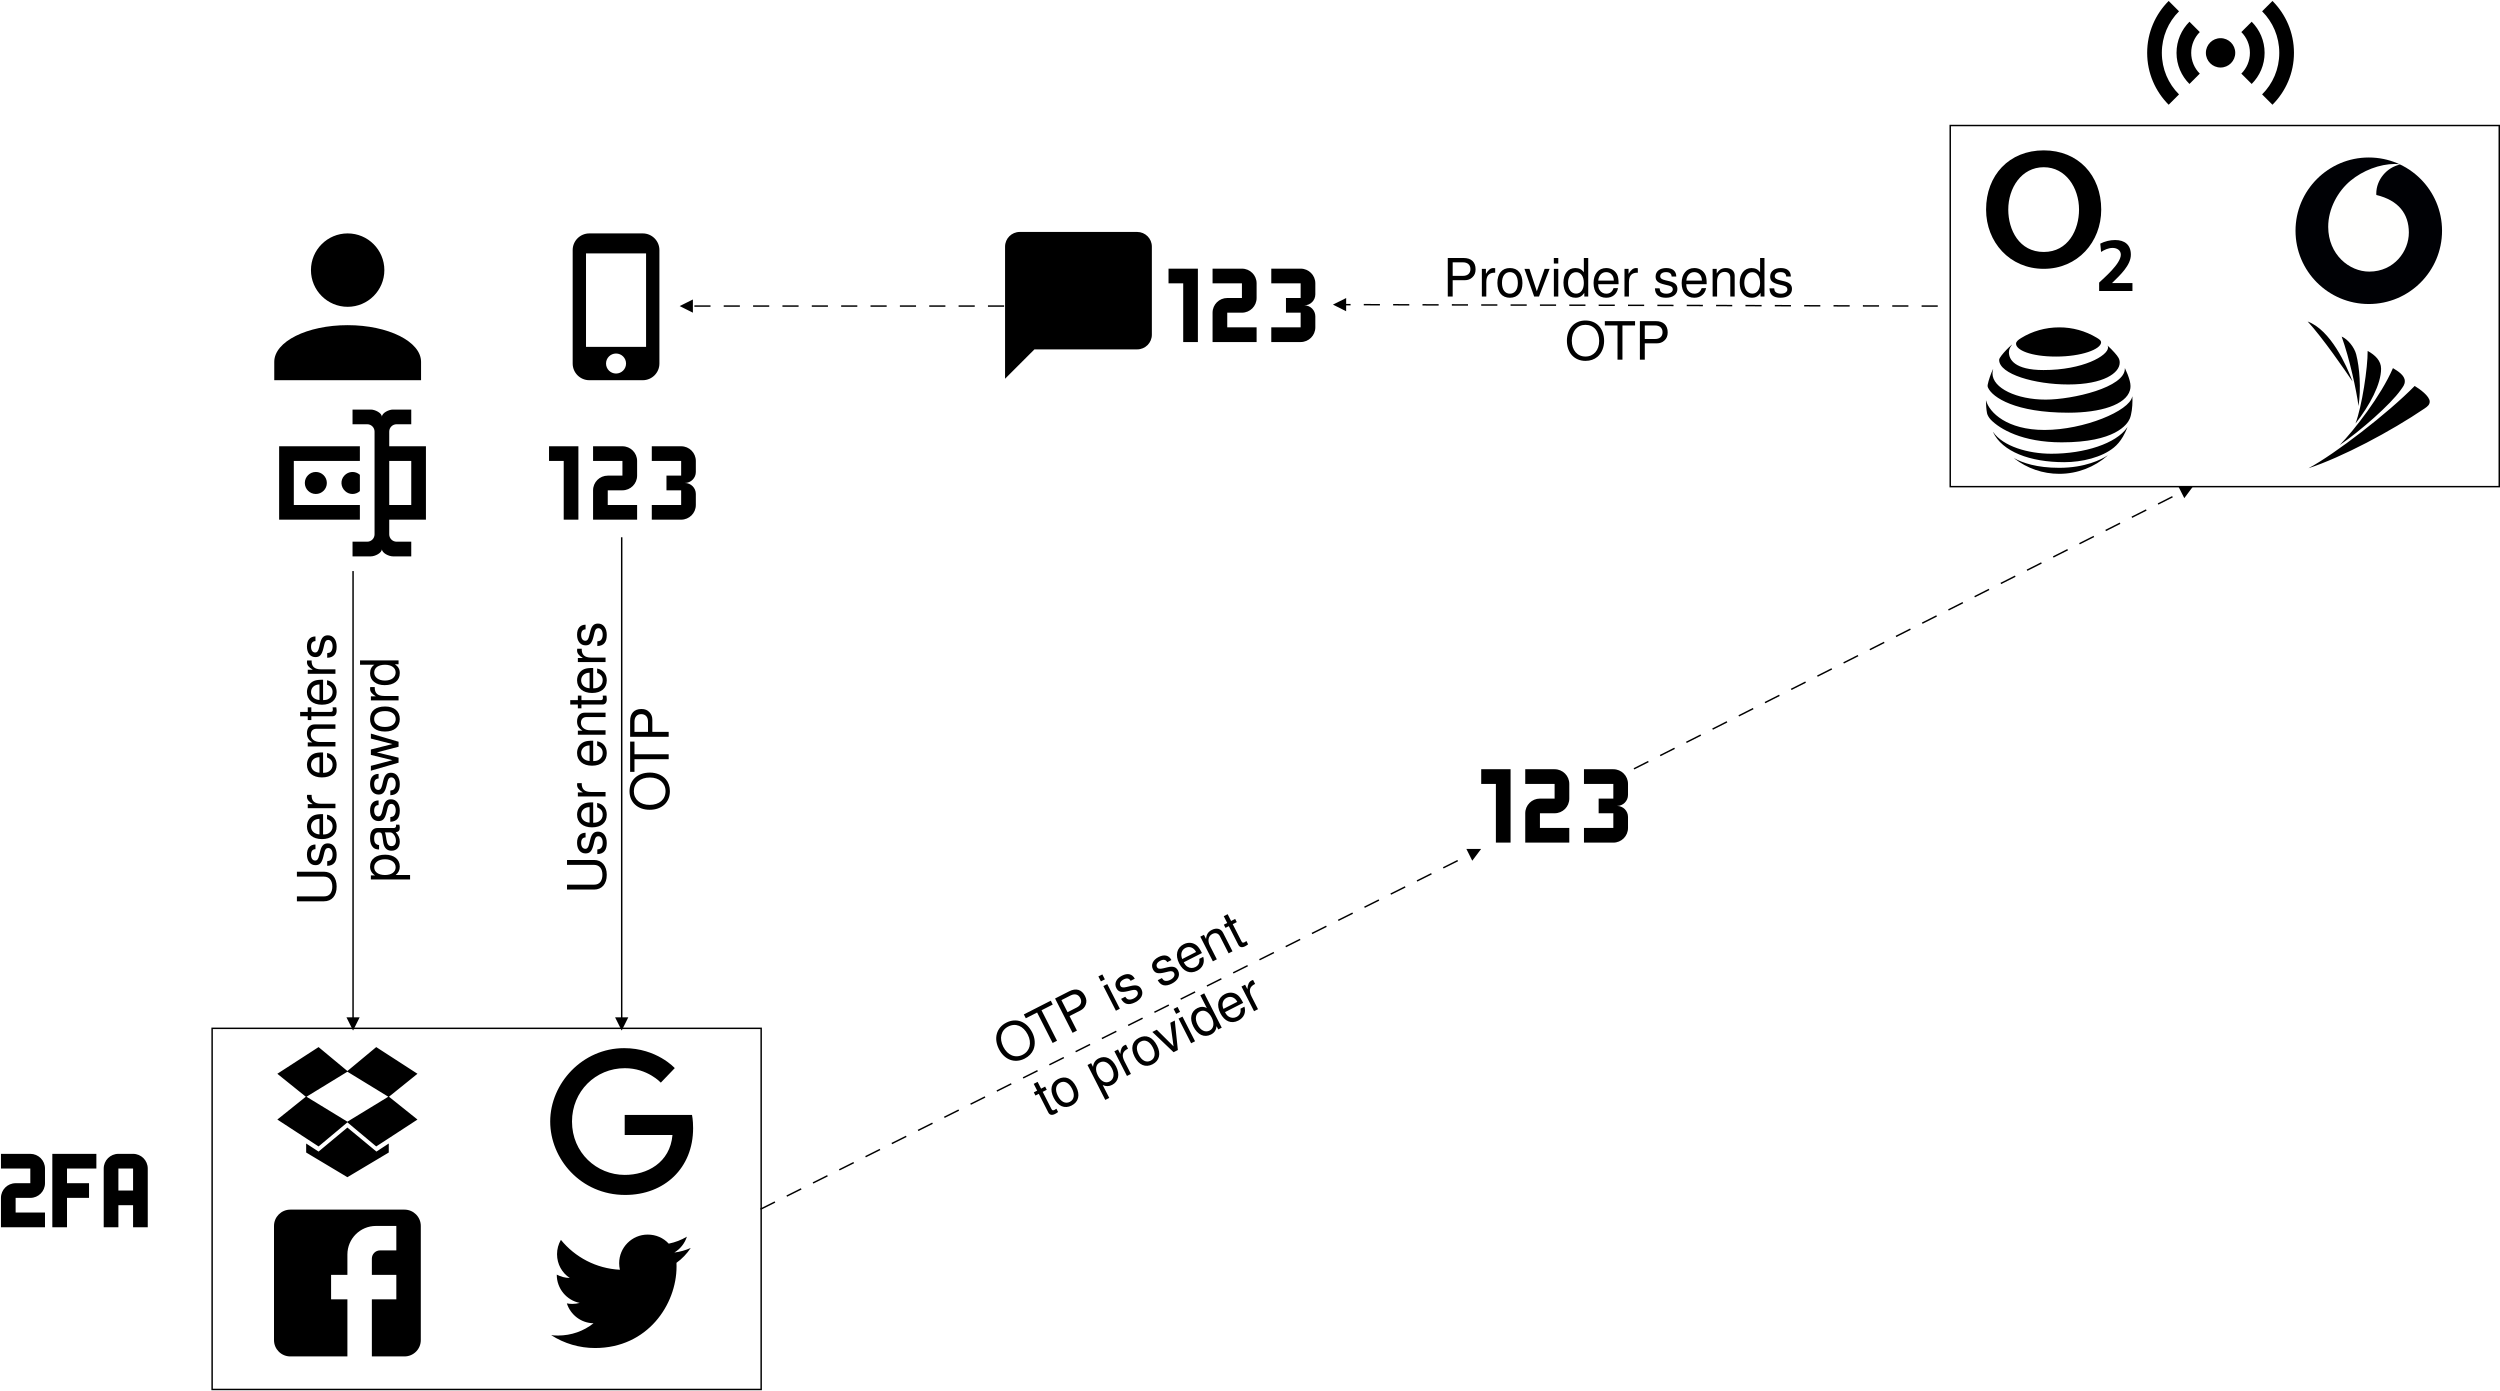
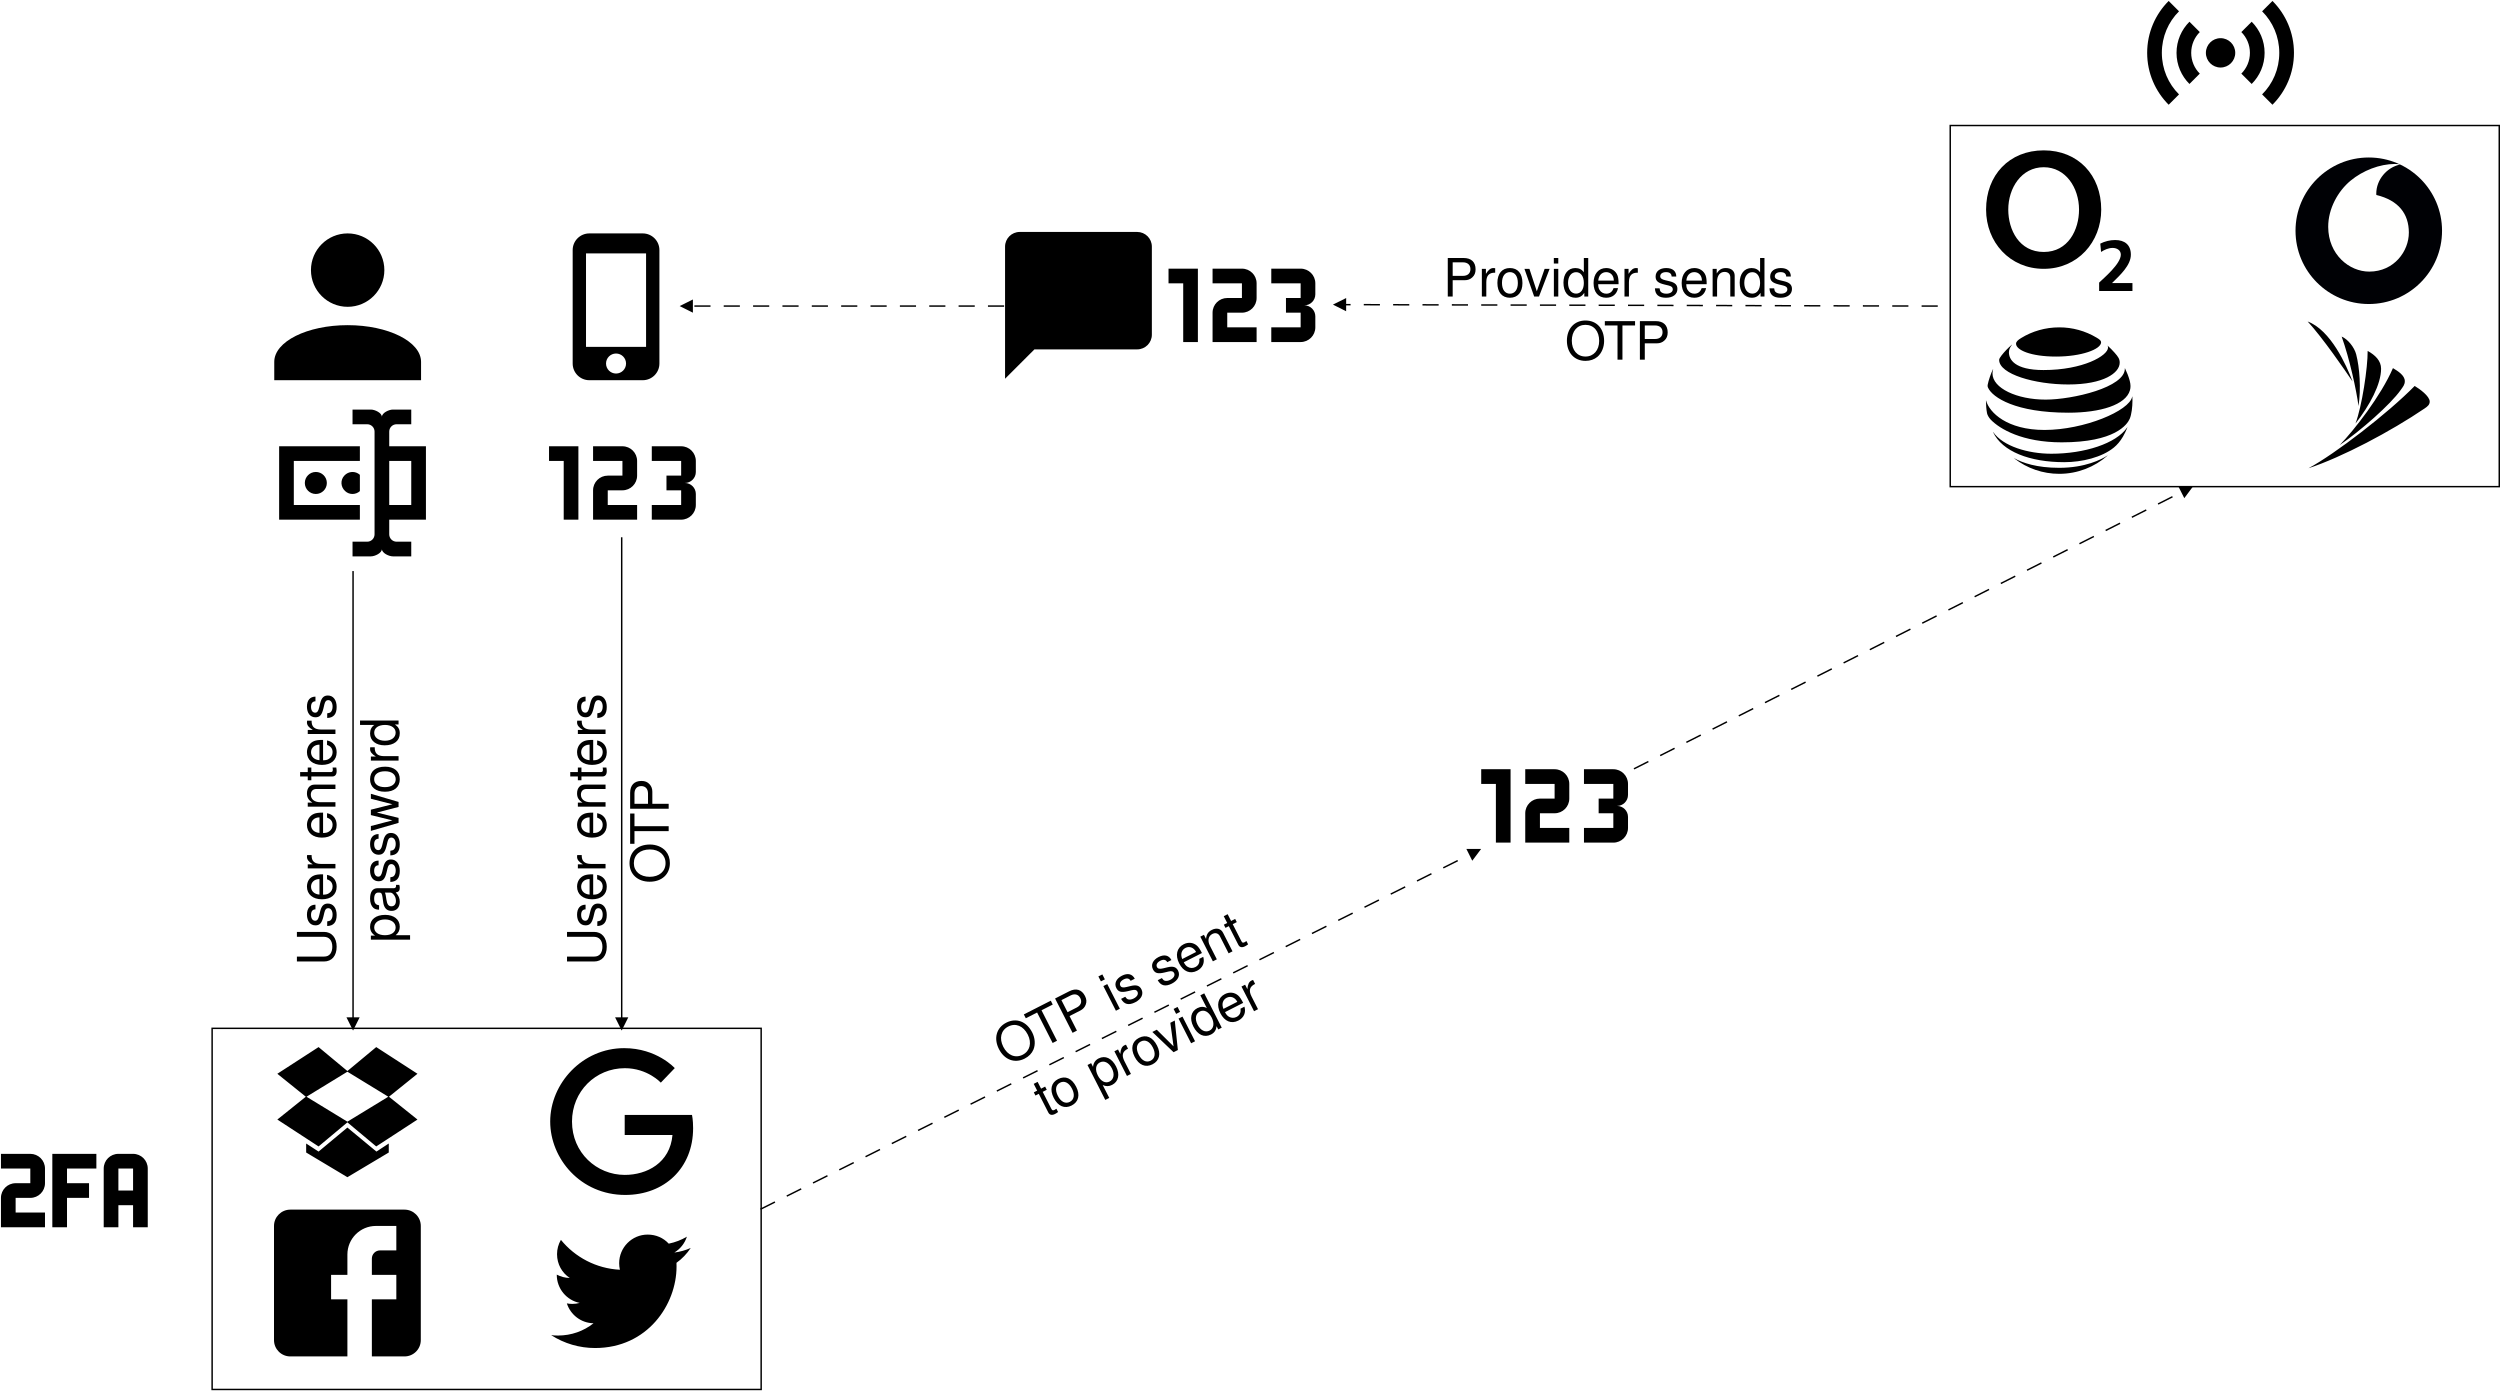
<svg xmlns="http://www.w3.org/2000/svg" width="1703" height="947">
  <g fill="none" fill-rule="evenodd">
    <path d="M236.647 768.09l19.773 16.365 8.409-5.5v6.136l-28.182 16.818-28.09-16.818v-6.136l8.454 5.5 19.636-16.364zm-19.636-54.817l19.636 16.318 19.636-16.318 28.091 18.182-19.409 15.636 19.41 15.545-28.092 18.319-19.636-16.41-19.636 16.41-28.091-18.319 19.409-15.545-19.41-15.636 28.092-18.182zm19.636 50.818l27.864-17-27.864-17.046-27.864 17.046 27.864 17zM471.397 759.5h-45.85v13.65h32.55c-1.65 19.05-17.5 27.2-32.5 27.2-19.15 0-35.95-15.1-35.95-36.35 0-20.5 16-36.35 36-36.35 15.45 0 24.5 9.85 24.5 9.85l9.5-9.9s-12.2-13.6-34.5-13.6c-28.4 0-50.35 24-50.35 50 0 25.25 20.65 50 51.1 50 26.75 0 46.25-18.35 46.25-45.45 0-5.75-.75-9.05-.75-9.05zM197.758 824h77.778c6.136 0 11.111 4.975 11.111 11.111v77.778c0 6.136-4.975 11.111-11.111 11.111h-77.778c-6.136 0-11.11-4.975-11.11-11.111V835.11c0-6.136 4.974-11.111 11.11-11.111zm72.222 11.111h-13.888c-10.74 0-19.445 8.706-19.445 19.445v13.888h-11.111v16.667h11.111V924h16.667v-38.889h16.666v-16.667h-16.666v-11.11a5.556 5.556 0 0 1 5.555-5.556h11.111V835.11zM.647 786v10h20v10h-10c-5.523 0-10 4.477-10 10v20h30v-10h-20v-10h10c5.523 0 10-4.477 10-10v-10c0-5.55-4.5-10-10-10h-20zm35 0v50h10v-20h15v-10h-15v-10h20v-10h-30zm45 0c-5.523 0-10 4.477-10 10v40h10v-15h10v15h10v-40c0-5.523-4.477-10-10-10h-10zm0 10h10v15h-10v-15zM236.824 159c13.807 0 25 11.193 25 25s-11.193 25-25 25c-13.808 0-25-11.193-25-25s11.192-25 25-25zm0 62.5c27.625 0 50 11.188 50 25V259h-100v-12.5c0-13.813 22.375-25 50-25zM470.545 850.09c-3.5 1.592-7.272 2.637-11.181 3.137 4-2.409 7.09-6.227 8.545-10.818-3.773 2.273-7.954 3.864-12.364 4.773-3.59-3.91-8.636-6.182-14.363-6.182-10.682 0-19.41 8.727-19.41 19.5 0 1.545.183 3.045.5 4.455-16.181-.819-30.59-8.591-40.181-20.364a19.292 19.292 0 0 0-2.636 9.773c0 6.772 3.409 12.772 8.681 16.181-3.227 0-6.227-.909-8.863-2.272v.136c0 9.455 6.727 17.364 15.636 19.136a19.186 19.186 0 0 1-5.136.682c-1.228 0-2.455-.136-3.637-.363 2.455 7.681 9.591 13.409 18.182 13.545-6.636 5.273-15.045 8.364-24.227 8.364-1.546 0-3.091-.091-4.636-.273a55.202 55.202 0 0 0 29.909 8.773c35.818 0 55.5-29.728 55.5-55.5 0-.864 0-1.682-.046-2.546 3.818-2.727 7.091-6.182 9.727-10.136z" fill-rule="nonzero" fill="#000" />
    <path stroke="#000" d="M144.5 700.5h374v246h-374z" />
    <path d="M527.668 818.357l.447.894-9.839 4.92-.447-.895 9.839-4.919zm17.888-8.944l.448.894-9.84 4.92-.446-.895 9.838-4.92zm17.889-8.945l.447.895-9.839 4.92-.447-.895 9.839-4.92zm17.889-8.944l.447.895-9.839 4.919-.447-.894 9.839-4.92zm17.888-8.944l.447.894-9.838 4.92-.448-.895 9.84-4.919zm17.889-8.944l.447.894-9.839 4.92-.447-.895 9.839-4.92zm17.888-8.945l.447.895-9.838 4.92-.448-.895 9.84-4.92zm17.889-8.944l.447.895-9.839 4.919-.447-.895 9.839-4.919zm17.888-8.944l.447.894-9.838 4.92-.447-.895 9.838-4.92zm17.889-8.944l.447.894-9.839 4.92-.447-.895 9.839-4.92zm17.888-8.945l.448.895-9.84 4.92-.446-.895 9.838-4.92zm17.889-8.944l.447.894-9.839 4.92-.447-.895 9.839-4.919zm17.888-8.944l.448.894-9.84 4.92-.446-.895 9.838-4.92zm17.889-8.944l.447.894-9.839 4.92-.447-.895 9.839-4.92zm17.888-8.945l.448.895-9.839 4.919-.447-.894 9.838-4.92zm17.889-8.944l.447.894-9.838 4.92-.448-.895 9.839-4.919zm17.889-8.944l.447.894-9.839 4.92-.447-.895 9.839-4.92zm17.888-8.945l.447.895-9.838 4.92-.448-.895 9.84-4.92zm17.889-8.944l.447.895-9.839 4.919-.447-.895 9.839-4.919zm17.888-8.944l.447.894-9.838 4.92-.447-.895 9.838-4.92zm17.889-8.944l.447.894-9.839 4.92-.447-.895 9.839-4.92zm17.888-8.945l.448.895-9.84 4.92-.446-.895 9.838-4.92zm17.889-8.944l.447.894-9.839 4.92-.447-.895 9.839-4.919zm17.888-8.944l.448.894-9.84 4.92-.446-.895 9.838-4.92zm17.889-8.944l.447.894-9.839 4.92-.447-.895 9.839-4.92zm17.888-8.945l.448.895-9.839 4.919-.447-.894 9.838-4.92zm17.889-8.944l.447.894-9.838 4.92-.448-.895 9.839-4.919zm16.177-7.53l-6.037 8.05-4.025-8.05h10.062zM440.102 236.273h-40.91v-63.637h40.91v63.637zm-20.455 18.182a6.818 6.818 0 1 1 0-13.637 6.818 6.818 0 0 1 0 13.637zM437.83 159h-36.364c-6.276 0-11.363 5.088-11.363 11.364v77.272c0 6.276 5.087 11.364 11.363 11.364h36.364c6.276 0 11.364-5.088 11.364-11.364v-77.272c0-6.276-5.088-11.364-11.364-11.364zM384 354v-40h-10v-10h20v50h-10zm90-10c0 5.55-4.5 10-10 10h-20v-10h20v-10h-10v-10h10v-10h-20v-10h20c5.523 0 10 4.477 10 10v7.5a7.5 7.5 0 0 1-7.5 7.5 7.5 7.5 0 0 1 7.5 7.5v7.5zm-40 0v10h-30v-20c0-5.55 4.5-10 10-10h10v-10h-20v-10h20c5.523 0 10 4.477 10 10v10c0 5.55-4.5 10-10 10h-10v10h20zM1019 574v-40h-10v-10h20v50h-10zm90-10c0 5.55-4.5 10-10 10h-20v-10h20v-10h-10v-10h10v-10h-20v-10h20c5.523 0 10 4.477 10 10v7.5a7.5 7.5 0 0 1-7.5 7.5 7.5 7.5 0 0 1 7.5 7.5v7.5zm-40 0v10h-30v-20c0-5.55 4.5-10 10-10h10v-10h-20v-10h20c5.523 0 10 4.477 10 10v10c0 5.55-4.5 10-10 10h-10v10h20zM1122.646 518.319l.451.892-9.818 4.96-.45-.892 9.817-4.96zm17.851-9.02l.451.893-9.818 4.96-.451-.892 9.818-4.96zm17.85-9.02l.452.893-9.818 4.961-.451-.892 9.818-4.961zm17.852-9.018l.45.892-9.817 4.96-.451-.892 9.818-4.96zm17.85-9.02l.451.893-9.818 4.96-.45-.892 9.817-4.96zm17.851-9.02l.451.893-9.818 4.961-.45-.893 9.817-4.96zm17.851-9.019l.451.893-9.818 4.96-.45-.892 9.817-4.96zm17.85-9.019l.452.893-9.818 4.96-.451-.892 9.818-4.96zm17.852-9.02l.45.893-9.817 4.96-.451-.892 9.818-4.96zm17.85-9.019l.451.893-9.818 4.96-.45-.892 9.817-4.96zm17.851-9.019l.451.893-9.818 4.96-.45-.892 9.817-4.961zm17.851-9.02l.451.893-9.818 4.96-.45-.892 9.817-4.96zm17.85-9.019l.452.893-9.818 4.96-.451-.892 9.818-4.96zm17.852-9.019l.45.893-9.817 4.96-.451-.892 9.818-4.961zm17.85-9.02l.451.893-9.818 4.96-.45-.892 9.817-4.96zm17.851-9.019l.451.893-9.818 4.96-.45-.892 9.817-4.96zm17.851-9.02l.451.893-9.818 4.961-.45-.892 9.817-4.961zm17.85-9.018l.452.892-9.818 4.96-.451-.892 9.818-4.96zm17.852-9.02l.45.893-9.817 4.96-.451-.892 9.818-4.96zm17.85-9.02l.451.893-9.817 4.961-.451-.893 9.817-4.96zm17.851-9.019l.451.893-9.818 4.96-.45-.892 9.817-4.96zm14.284-6.656l-6.003 8.075-4.059-8.033 10.062-.042zM806 233v-40h-10v-10h20v50h-10zm90-10c0 5.55-4.5 10-10 10h-20v-10h20v-10h-10v-10h10v-10h-20v-10h20c5.523 0 10 4.477 10 10v7.5a7.5 7.5 0 0 1-7.5 7.5 7.5 7.5 0 0 1 7.5 7.5v7.5zm-40 0v10h-30v-20c0-5.55 4.5-10 10-10h10v-10h-20v-10h20c5.523 0 10 4.477 10 10v10c0 5.55-4.5 10-10 10h-10v10h20zM265.147 304h25v50h-25v10a5 5 0 0 0 5 5h10v10h-12.5c-2.75 0-7.5-2.25-7.5-5 0 2.75-4.75 5-7.5 5h-12.5v-10h10a5 5 0 0 0 5-5v-70a5 5 0 0 0-5-5h-10v-10h12.5c2.75 0 7.5 2.25 7.5 5 0-2.75 4.75-5 7.5-5h12.5v10h-10a5 5 0 0 0-5 5v10zm-75 0h55v10h-45v30h45v10h-55v-50zm90 40v-30h-15v30h15zm-57.5-15a7.5 7.5 0 1 0-15 0 7.5 7.5 0 0 0 15 0zm22.5-5.55c-3.05-2.8-7.8-2.55-10.6.55-2.8 3-2.55 7.75.6 10.55 2.75 2.6 7.15 2.6 10 0v-11.1zM241 389v304h4l-4.5 9-4.5-9h4V389h1zM774.647 158h-80c-5.523 0-10 4.477-10 10v90l20-20h70c5.523 0 10-4.477 10-10v-60c0-5.55-4.5-10-10-10zM472 204v9l-9-4.5 9-4.5zm212 4v1h-11v-1h11zm-20 0v1h-11v-1h11zm-20 0v1h-11v-1h11zm-20 0v1h-11v-1h11zm-20 0v1h-11v-1h11zm-20 0v1h-11v-1h11zm-20 0v1h-11v-1h11zm-20 0v1h-11v-1h11zm-20 0v1h-11v-1h11zm-20 0v1h-11v-1h11zm-20 0v1h-11v-1h11zM1477.297.65c-9.05 9.05-14.65 21.55-14.65 35.35s5.6 26.3 14.65 35.35l7.05-7.05c-7.25-7.2-11.7-17.2-11.7-28.3 0-11.05 4.45-21.1 11.7-28.3l-7.05-7.05zm70.7 0l-7.05 7.05c7.25 7.2 11.7 17.25 11.7 28.3 0 11.1-4.45 21.1-11.7 28.3l7.05 7.05c9.05-9.05 14.65-21.55 14.65-35.35s-5.6-26.3-14.65-35.35zm-56.55 14.15c-5.45 5.45-8.8 12.95-8.8 21.2s3.35 15.75 8.8 21.2l7.05-7.05c-3.6-3.6-5.85-8.6-5.85-14.15 0-5.55 2.25-10.55 5.85-14.15l-7.05-7.05zm42.4 0l-7.05 7.05c3.6 3.6 5.85 8.6 5.85 14.15 0 5.55-2.25 10.55-5.85 14.15l7.05 7.05c5.45-5.45 8.8-12.95 8.8-21.2s-3.35-15.75-8.8-21.2zm-21.2 11.2c-5.523 0-10 4.477-10 10s4.477 10 10 10 10-4.477 10-10-4.477-10-10-10z" fill="#000" fill-rule="nonzero" />
    <path stroke="#000" d="M1328.5 85.5h374v246h-374z" />
    <path d="M917.01 203.02l-.009 4 3.001.008-.002 1-3.002-.008-.009 4L908 207.5l9.01-4.478zm391.991 4.954l11 .027-.002 1-11-.027.002-1zm-20-.048l11 .027-.002 1-11-.027.002-1zm-20-.049l11 .027-.002 1-11-.027.002-1zm-20-.049l11 .027-.002 1-11-.027.002-1zm-20-.048l11 .027-.002 1-11-.027.002-1zm-20-.049l11 .027-.002 1-11-.027.003-1zm-20-.049l11 .027-.002 1-11-.027.003-1zm-20-.048l11 .027-.002 1-11-.027.003-1zm-20-.049l11 .027-.002 1-11-.027.003-1zm-20-.049l11 .027-.002 1-11-.027.003-1zm-20-.048l11 .027-.002 1-11-.027.003-1zm-20-.049l11 .027-.002 1-11-.027.003-1zm-19.999-.048l11 .026-.003 1-11-.026.003-1zm-20-.05l11 .028-.002 1-11-.027.002-1zm-20-.048l11 .027-.002 1-11-.027.002-1zm-20-.048l11 .026-.002 1-11-.026.002-1zm-20-.05l11 .028-.002 1-11-.027.002-1zm-20-.048l11 .027-.002 1-11-.027.002-1zm-20-.048l11 .026-.002 1-11-.026.002-1zm-20-.05l11 .028-.002 1-11-.027.002-1z" fill="#000" fill-rule="nonzero" />
    <g fill="#000">
      <path d="M1352.918 142.777c0 22.065 16.02 40.35 39.293 40.35 23.122 0 39.141-18.285 39.141-40.35 0-23.424-15.717-40.35-39.141-40.35-23.576 0-39.293 16.926-39.293 40.35zm15.113 0c0-14.659 8.916-28.865 24.18-28.865 15.113 0 24.028 14.206 24.028 28.865 0 13.753-7.404 28.865-24.028 28.865-16.775 0-24.18-15.112-24.18-28.865zM1452.622 198.226v-5.38h-13.936c5.574-5.476 12.86-12.126 12.86-19.364 0-6.698-4.205-9.975-10.709-9.975-3.472 0-7.041.88-10.122 2.445l.538 5.673c2.249-1.468 4.988-2.739 7.872-2.739 2.788 0 5.575 1.467 5.575 4.596 0 6.26-11.59 15.942-14.768 19.023v5.72h22.69" />
    </g>
    <path d="M1663.52 157.191c0 27.562-22.344 49.906-49.906 49.906-27.562 0-49.906-22.344-49.906-49.906 0-27.562 22.344-49.906 49.906-49.906 27.562 0 49.906 22.344 49.906 49.906" fill="#000105" />
    <path d="M1614.01 185.02c-13.712.045-27.978-11.658-28.04-30.45-.042-12.427 6.663-24.389 15.233-31.485 8.36-6.922 19.811-11.364 30.197-11.399 1.337-.004 2.735.107 3.591.397-9.08 1.883-16.308 10.335-16.277 19.923.001.317.03.655.061.813 15.196 3.701 22.095 12.87 22.137 25.557.042 12.687-9.974 26.587-26.902 26.644" fill="#FFFFFE" />
    <path d="M1372.128 312.288a49.863 49.863 0 0 0 30.6 10.483c12.608 0 24.104-4.68 32.875-12.367.108-.091.058-.154-.046-.091-3.938 2.625-15.158 8.366-32.83 8.366-15.353 0-25.058-3.425-30.537-6.483-.104-.054-.141.025-.062.091m33.987 2.55c12.284 0 25.78-3.35 33.85-9.974 2.209-1.809 4.313-4.209 6.196-7.438 1.083-1.858 2.146-4.067 3.008-6.237.042-.105-.025-.159-.104-.042-7.508 11.05-29.241 17.937-51.683 17.937-15.863 0-32.933-5.07-39.617-14.758-.066-.088-.129-.05-.091.05 6.225 13.233 25.112 20.458 48.441 20.458m-13.416-21.946c-25.542 0-37.584-11.895-39.771-20.016-.025-.117-.104-.092-.104.016 0 2.73.275 6.259.745 8.6.221 1.138 1.15 2.925 2.509 4.355 6.187 6.445 21.608 15.479 48.312 15.479 36.384 0 44.704-12.121 46.4-16.109 1.217-2.85 1.846-8 1.846-12.325 0-1.05-.025-1.883-.067-2.708 0-.133-.075-.142-.104-.012-1.816 9.75-32.904 22.72-59.766 22.72m-35.063-41.404c-1.467 2.904-3.083 7.809-3.57 10.342-.21 1.083-.122 1.608.262 2.417 3.058 6.5 18.541 16.891 54.666 16.891 22.038 0 39.155-5.416 41.93-15.291.508-1.821.537-3.742-.121-6.33-.734-2.891-2.104-6.262-3.267-8.629-.042-.079-.104-.066-.092.025.43 12.959-35.704 21.309-53.937 21.309-19.75 0-36.225-7.867-36.225-17.805 0-.954.2-1.908.446-2.9.025-.091-.054-.108-.092-.029m78.05-15.908c.208.33.317.68.317 1.15 0 5.542-16.967 15.35-43.971 15.35-19.842 0-23.554-7.363-23.554-12.042 0-1.675.641-3.387 2.054-5.125.075-.104.012-.141-.08-.066a50.004 50.004 0 0 0-7.02 7.295c-.996 1.255-1.613 2.367-1.613 3.034 0 9.7 24.325 16.733 47.071 16.733 24.234 0 35.05-7.912 35.05-14.862 0-2.484-.966-3.938-3.441-6.75-1.609-1.83-3.125-3.317-4.734-4.784-.079-.062-.133-.012-.079.067m-7.43-5.542a49.356 49.356 0 0 0-25.528-7.033c-9.425 0-18.375 2.637-25.88 7.242-2.25 1.383-3.52 2.495-3.52 3.925 0 4.208 9.833 8.729 27.283 8.729 17.263 0 30.654-4.959 30.654-9.725 0-1.138-.996-1.934-3.008-3.138M1572.522 318.98c22.888-7.534 56.07-25.084 79.15-40.76 1.938-1.307 3.446-2.528 3.446-4.657 0-3.705-6.896-8.667-10.242-10.646-18.162 18.566-54.304 46.391-72.358 56.062m21.233-15.77c14.117-9.6 34.625-27.659 41.563-37.484 1.637-2.308 2.846-3.65 2.846-6.067 0-3.966-4.7-6.875-8.084-8.895-8.108 18.791-26.316 42.187-36.325 52.445m10.796-14.7c9.767-12.362 17.45-26.891 17.45-37.325 0-5.45-3.97-9.258-9.15-12.15.1 11.338-3.892 37.921-8.3 49.475m2.067-11.925c1.825-11.862.75-26.187-1.58-35.175-1.266-4.891-5.75-10.416-9.9-12.137 5.438 15.179 10.109 36.8 11.48 47.312m-4.021-16.645c-4.275-11.367-14.933-35.063-30.613-40.938 10.209 11.083 25.346 33.063 30.613 40.938M424 366v327h4l-4.5 9-4.5-9h4V366h1z" fill-rule="nonzero" fill="#000" />
-     <text transform="rotate(-90 234.5 526)" font-family="Helvetica" font-size="36" fill="#000" x="143.468" y="520">User enters</text>
-     <text transform="rotate(-90 234.5 526)" font-family="Helvetica" font-size="36" fill="#000" x="159.464" y="563">password</text>
-     <text transform="rotate(-90 418.5 518)" font-family="Helvetica" font-size="36" fill="#000" x="327.468" y="512">User enters</text>
-     <text transform="rotate(-90 418.5 518)" font-family="Helvetica" font-size="36" fill="#000" x="383.498" y="555">OTP</text>
+     <text transform="rotate(-90 236.5 565)" font-family="Helvetica" font-size="36" fill="#000" x="143.468" y="557">User enters</text>
+     <text transform="rotate(-90 236.5 565)" font-family="Helvetica" font-size="36" fill="#000" x="159.464" y="600">password</text>
+     <text transform="rotate(-90 420.5 565)" font-family="Helvetica" font-size="36" fill="#000" x="327.468" y="557">User enters</text>
+     <text transform="rotate(-90 420.5 565)" font-family="Helvetica" font-size="36" fill="#000" x="383.498" y="600">OTP</text>
    <text transform="rotate(-27 773.67 712.5)" font-family="Helvetica" font-size="36" fill="#000" x="688.291" y="685">OTP is sent</text>
    <text transform="rotate(-27 773.67 712.5)" font-family="Helvetica" font-size="36" fill="#000" x="696.957" y="728">to provider</text>
    <text font-family="Helvetica" font-size="36" fill="#000" x="982.941" y="202">Provider sends</text>
    <text font-family="Helvetica" font-size="36" fill="#000" x="1065.998" y="245">OTP</text>
  </g>
</svg>
